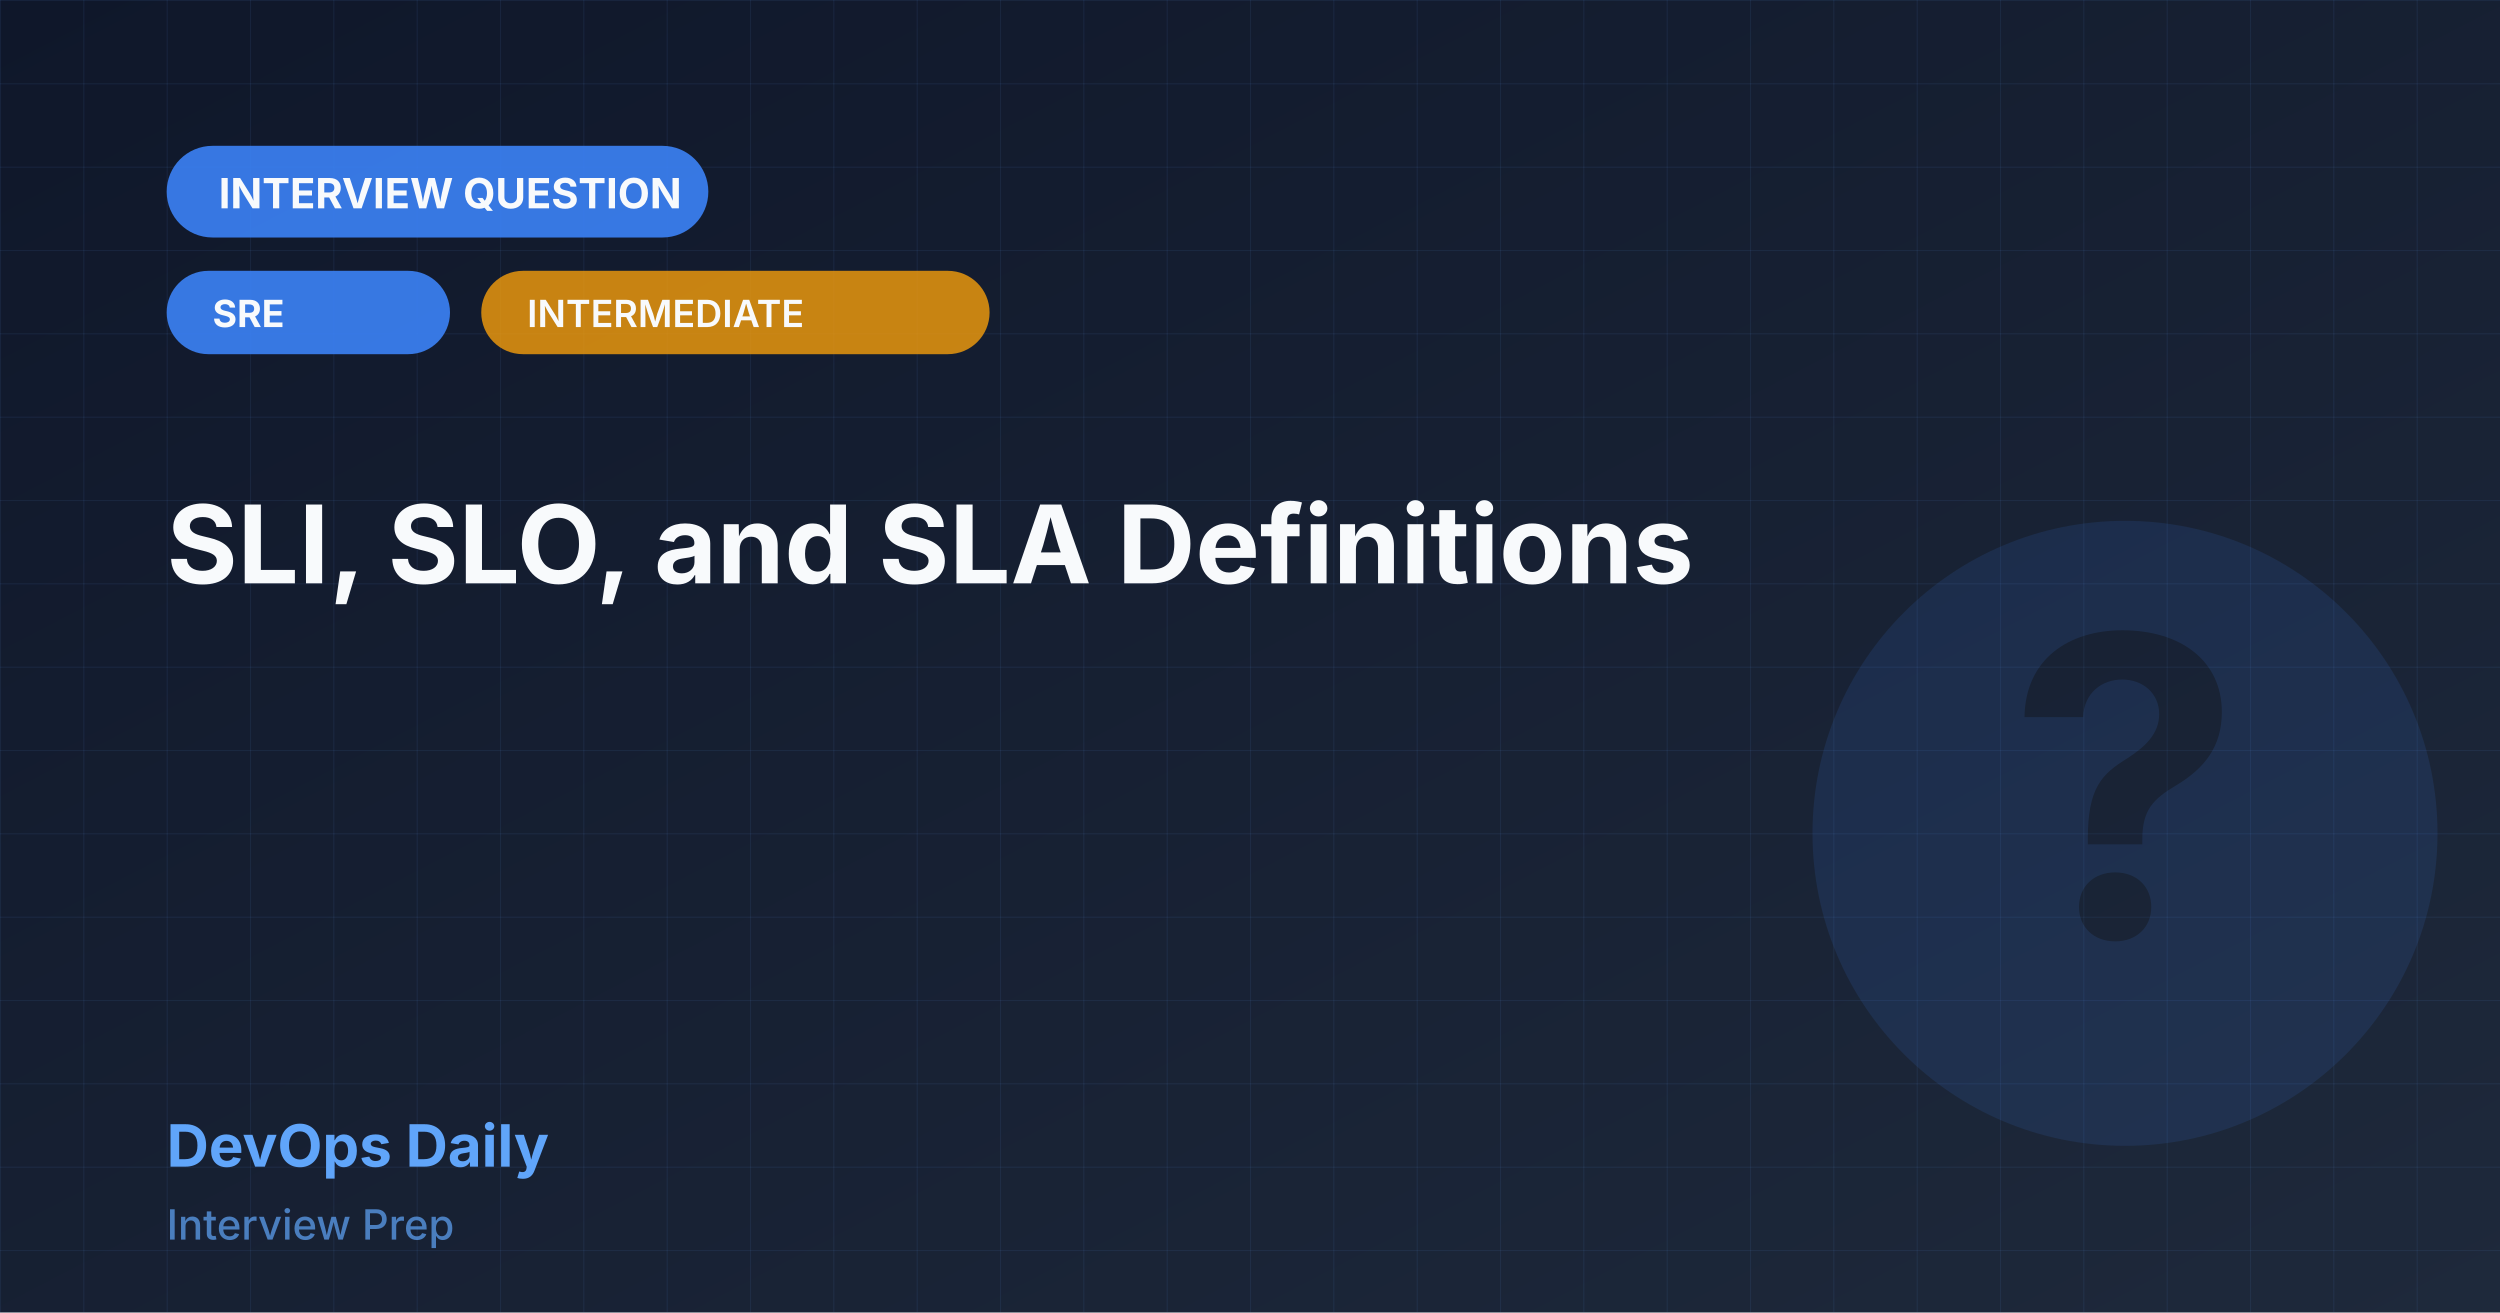
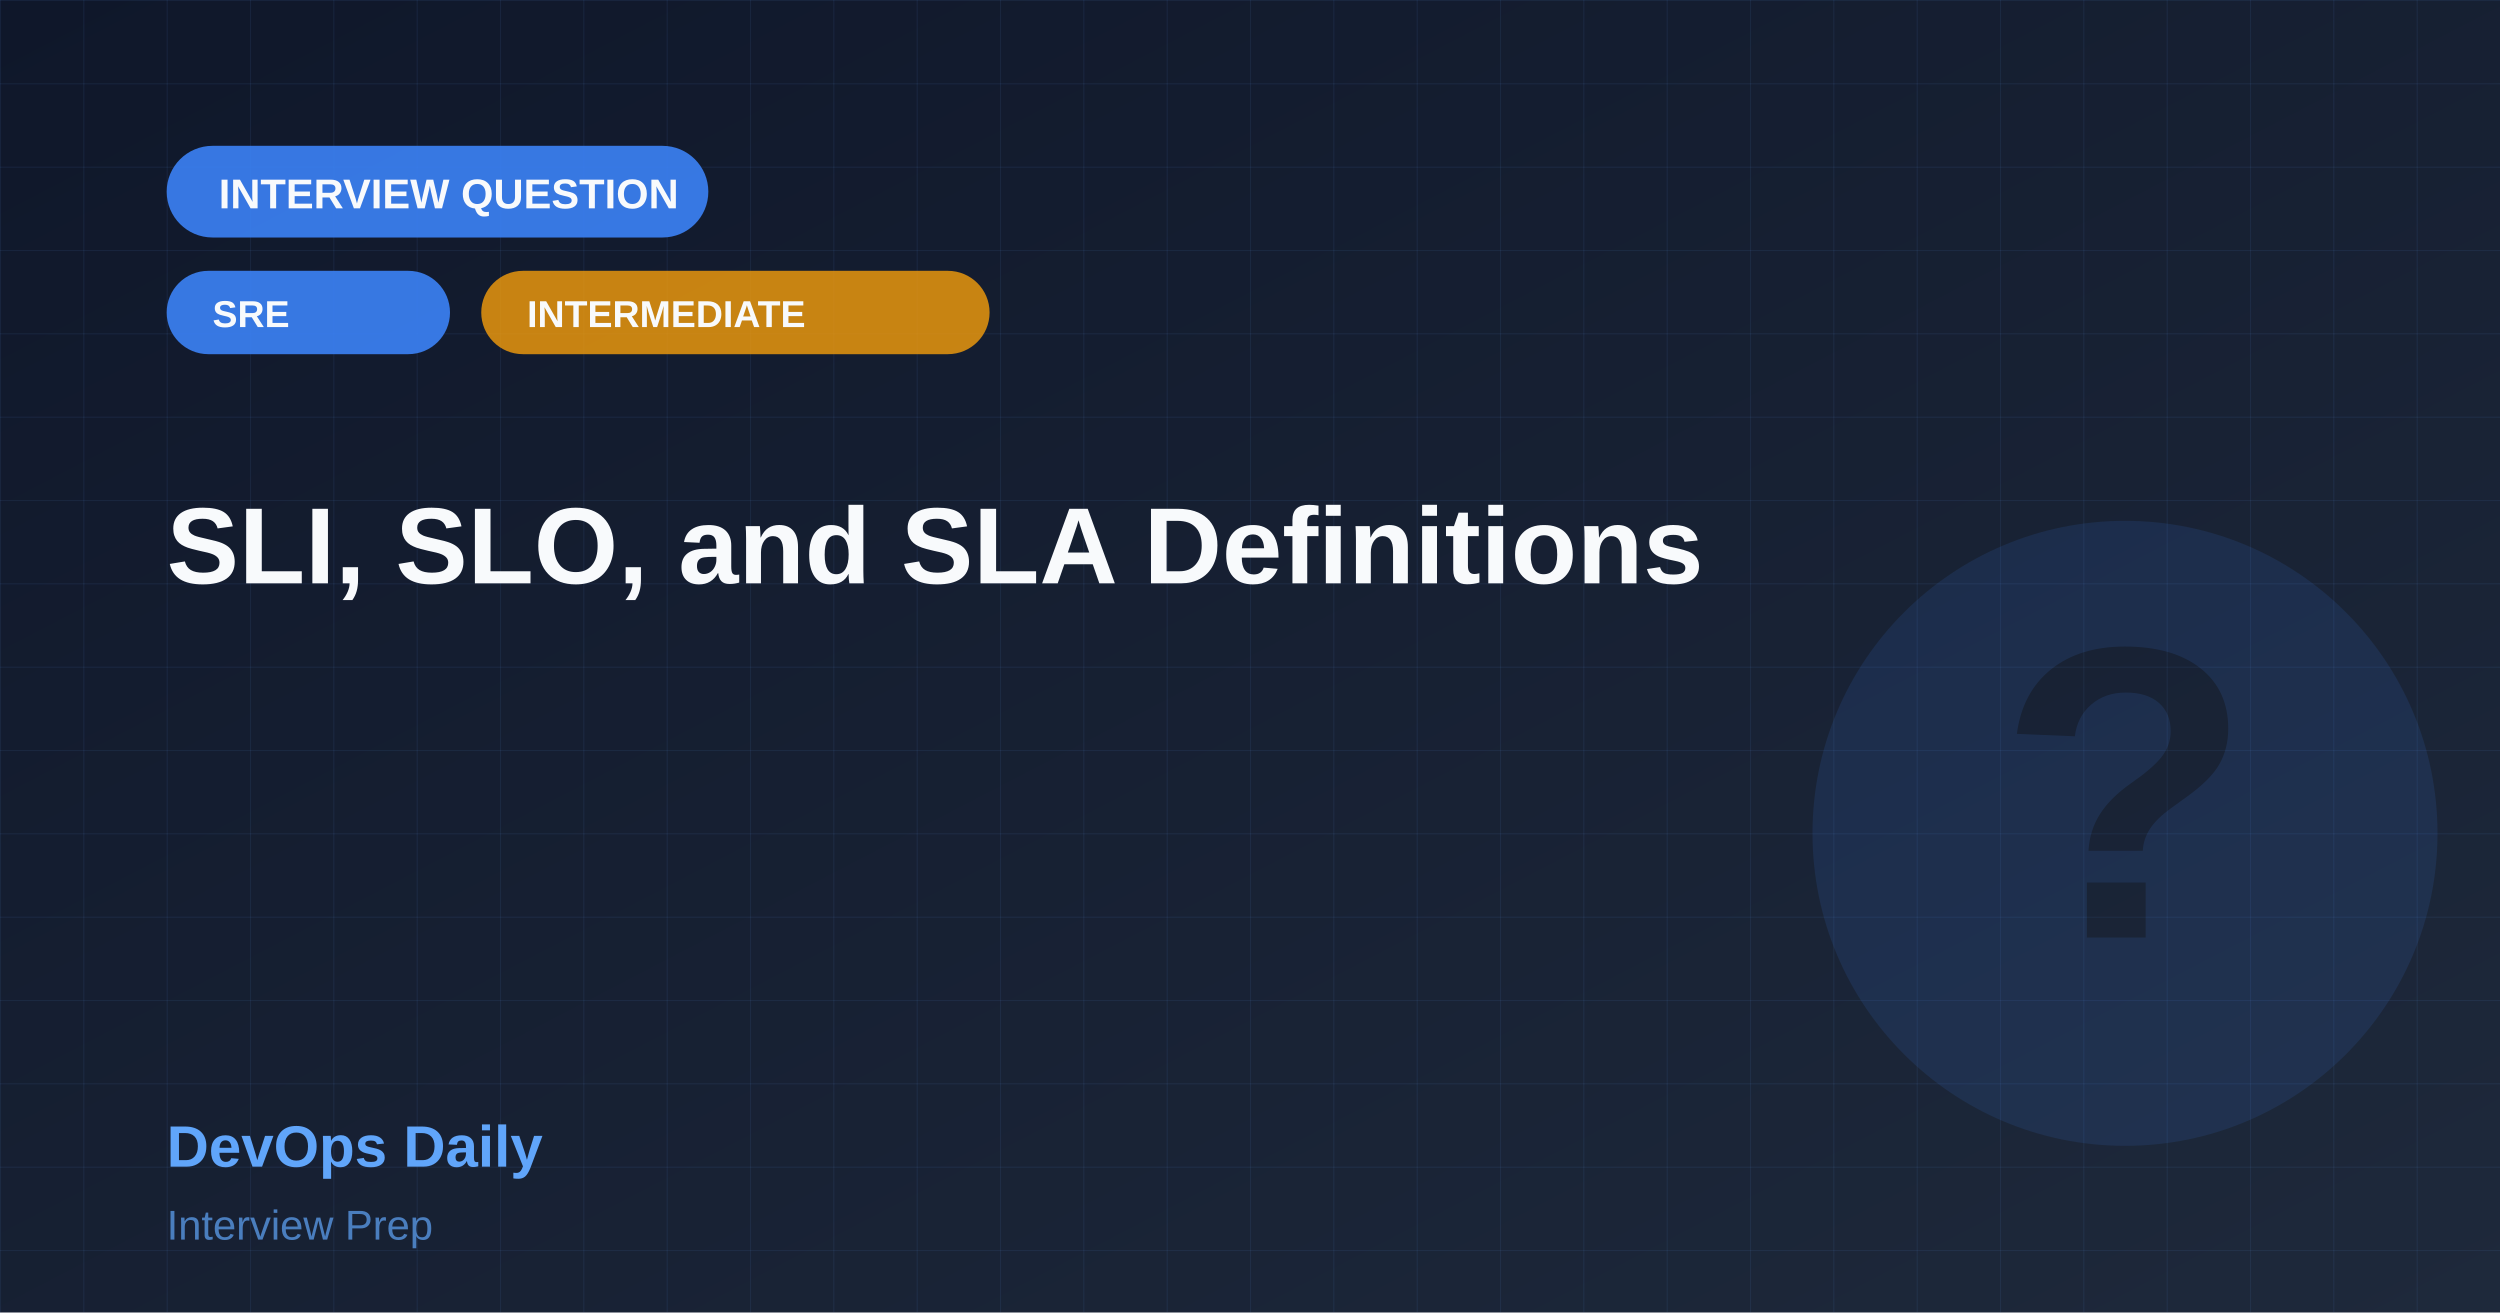
<svg xmlns="http://www.w3.org/2000/svg" width="1200" height="630">
  <defs>
    <linearGradient id="bgGradient" x1="0%" y1="0%" x2="100%" y2="100%">
      <stop offset="0%" style="stop-color:#0f172a;stop-opacity:1" />
      <stop offset="100%" style="stop-color:#1e293b;stop-opacity:1" />
    </linearGradient>
    <pattern id="grid" x="0" y="0" width="40" height="40" patternUnits="userSpaceOnUse">
      <line x1="0" y1="0" x2="0" y2="40" stroke="#60a5fa" stroke-width="1" opacity="0.08" />
      <line x1="0" y1="0" x2="40" y2="0" stroke="#60a5fa" stroke-width="1" opacity="0.08" />
    </pattern>
  </defs>
  <rect width="1200" height="630" fill="url(#bgGradient)" />
  <rect width="1200" height="630" fill="url(#grid)" />
  <rect x="80" y="70" width="260" height="44" rx="22" fill="#3b82f6" opacity="0.9" />
-   <text x="105" y="100" font-family="system-ui, -apple-system, sans-serif" font-size="20" font-weight="bold" fill="#f8fafc">INTERVIEW QUESTION</text>
+   <text x="105" y="100" font-family="Arial, sans-serif" font-size="20" font-weight="bold" fill="#f8fafc">INTERVIEW QUESTION</text>
  <rect x="80" y="130" width="136" height="40" rx="20" fill="#3b82f6" opacity="0.9" />
-   <text x="102" y="157" font-family="system-ui, -apple-system, sans-serif" font-size="18" font-weight="bold" fill="#f8fafc">SRE</text>
+   <text x="102" y="157" font-family="Arial, sans-serif" font-size="18" font-weight="bold" fill="#f8fafc">SRE</text>
  <rect x="231" y="130" width="244" height="40" rx="20" fill="#f59e0b" opacity="0.8" />
-   <text x="253" y="157" font-family="system-ui, -apple-system, sans-serif" font-size="18" font-weight="600" fill="#f8fafc">INTERMEDIATE</text>
+   <text x="253" y="157" font-family="Arial, sans-serif" font-size="18" font-weight="600" fill="#f8fafc">INTERMEDIATE</text>
  <g opacity="0.12">
    <circle cx="1020" cy="400" r="150" fill="#3b82f6" />
-     <text x="1020" y="450" font-family="system-ui, -apple-system, sans-serif" font-size="200" font-weight="bold" fill="#0f172a" text-anchor="middle">?</text>
+     <text x="1020" y="450" font-family="Arial, sans-serif" font-size="200" font-weight="bold" fill="#0f172a" text-anchor="middle">?</text>
  </g>
-   <text x="80" y="280" font-family="system-ui, -apple-system, sans-serif" font-size="52" font-weight="bold" fill="#f8fafc">SLI, SLO, and SLA Definitions</text>
-   <text x="80" y="560" font-family="system-ui, -apple-system, sans-serif" font-size="28" font-weight="bold" fill="#60a5fa">DevOps Daily</text>
-   <text x="80" y="595" font-family="system-ui, -apple-system, sans-serif" font-size="20" font-weight="500" fill="#60a5fa" opacity="0.7">Interview Prep</text>
+   <text x="80" y="280" font-family="Arial, sans-serif" font-size="52" font-weight="bold" fill="#f8fafc">SLI, SLO, and SLA Definitions</text>
+   <text x="80" y="560" font-family="Arial, sans-serif" font-size="28" font-weight="bold" fill="#60a5fa">DevOps Daily</text>
+   <text x="80" y="595" font-family="Arial, sans-serif" font-size="20" font-weight="500" fill="#60a5fa" opacity="0.7">Interview Prep</text>
</svg>
